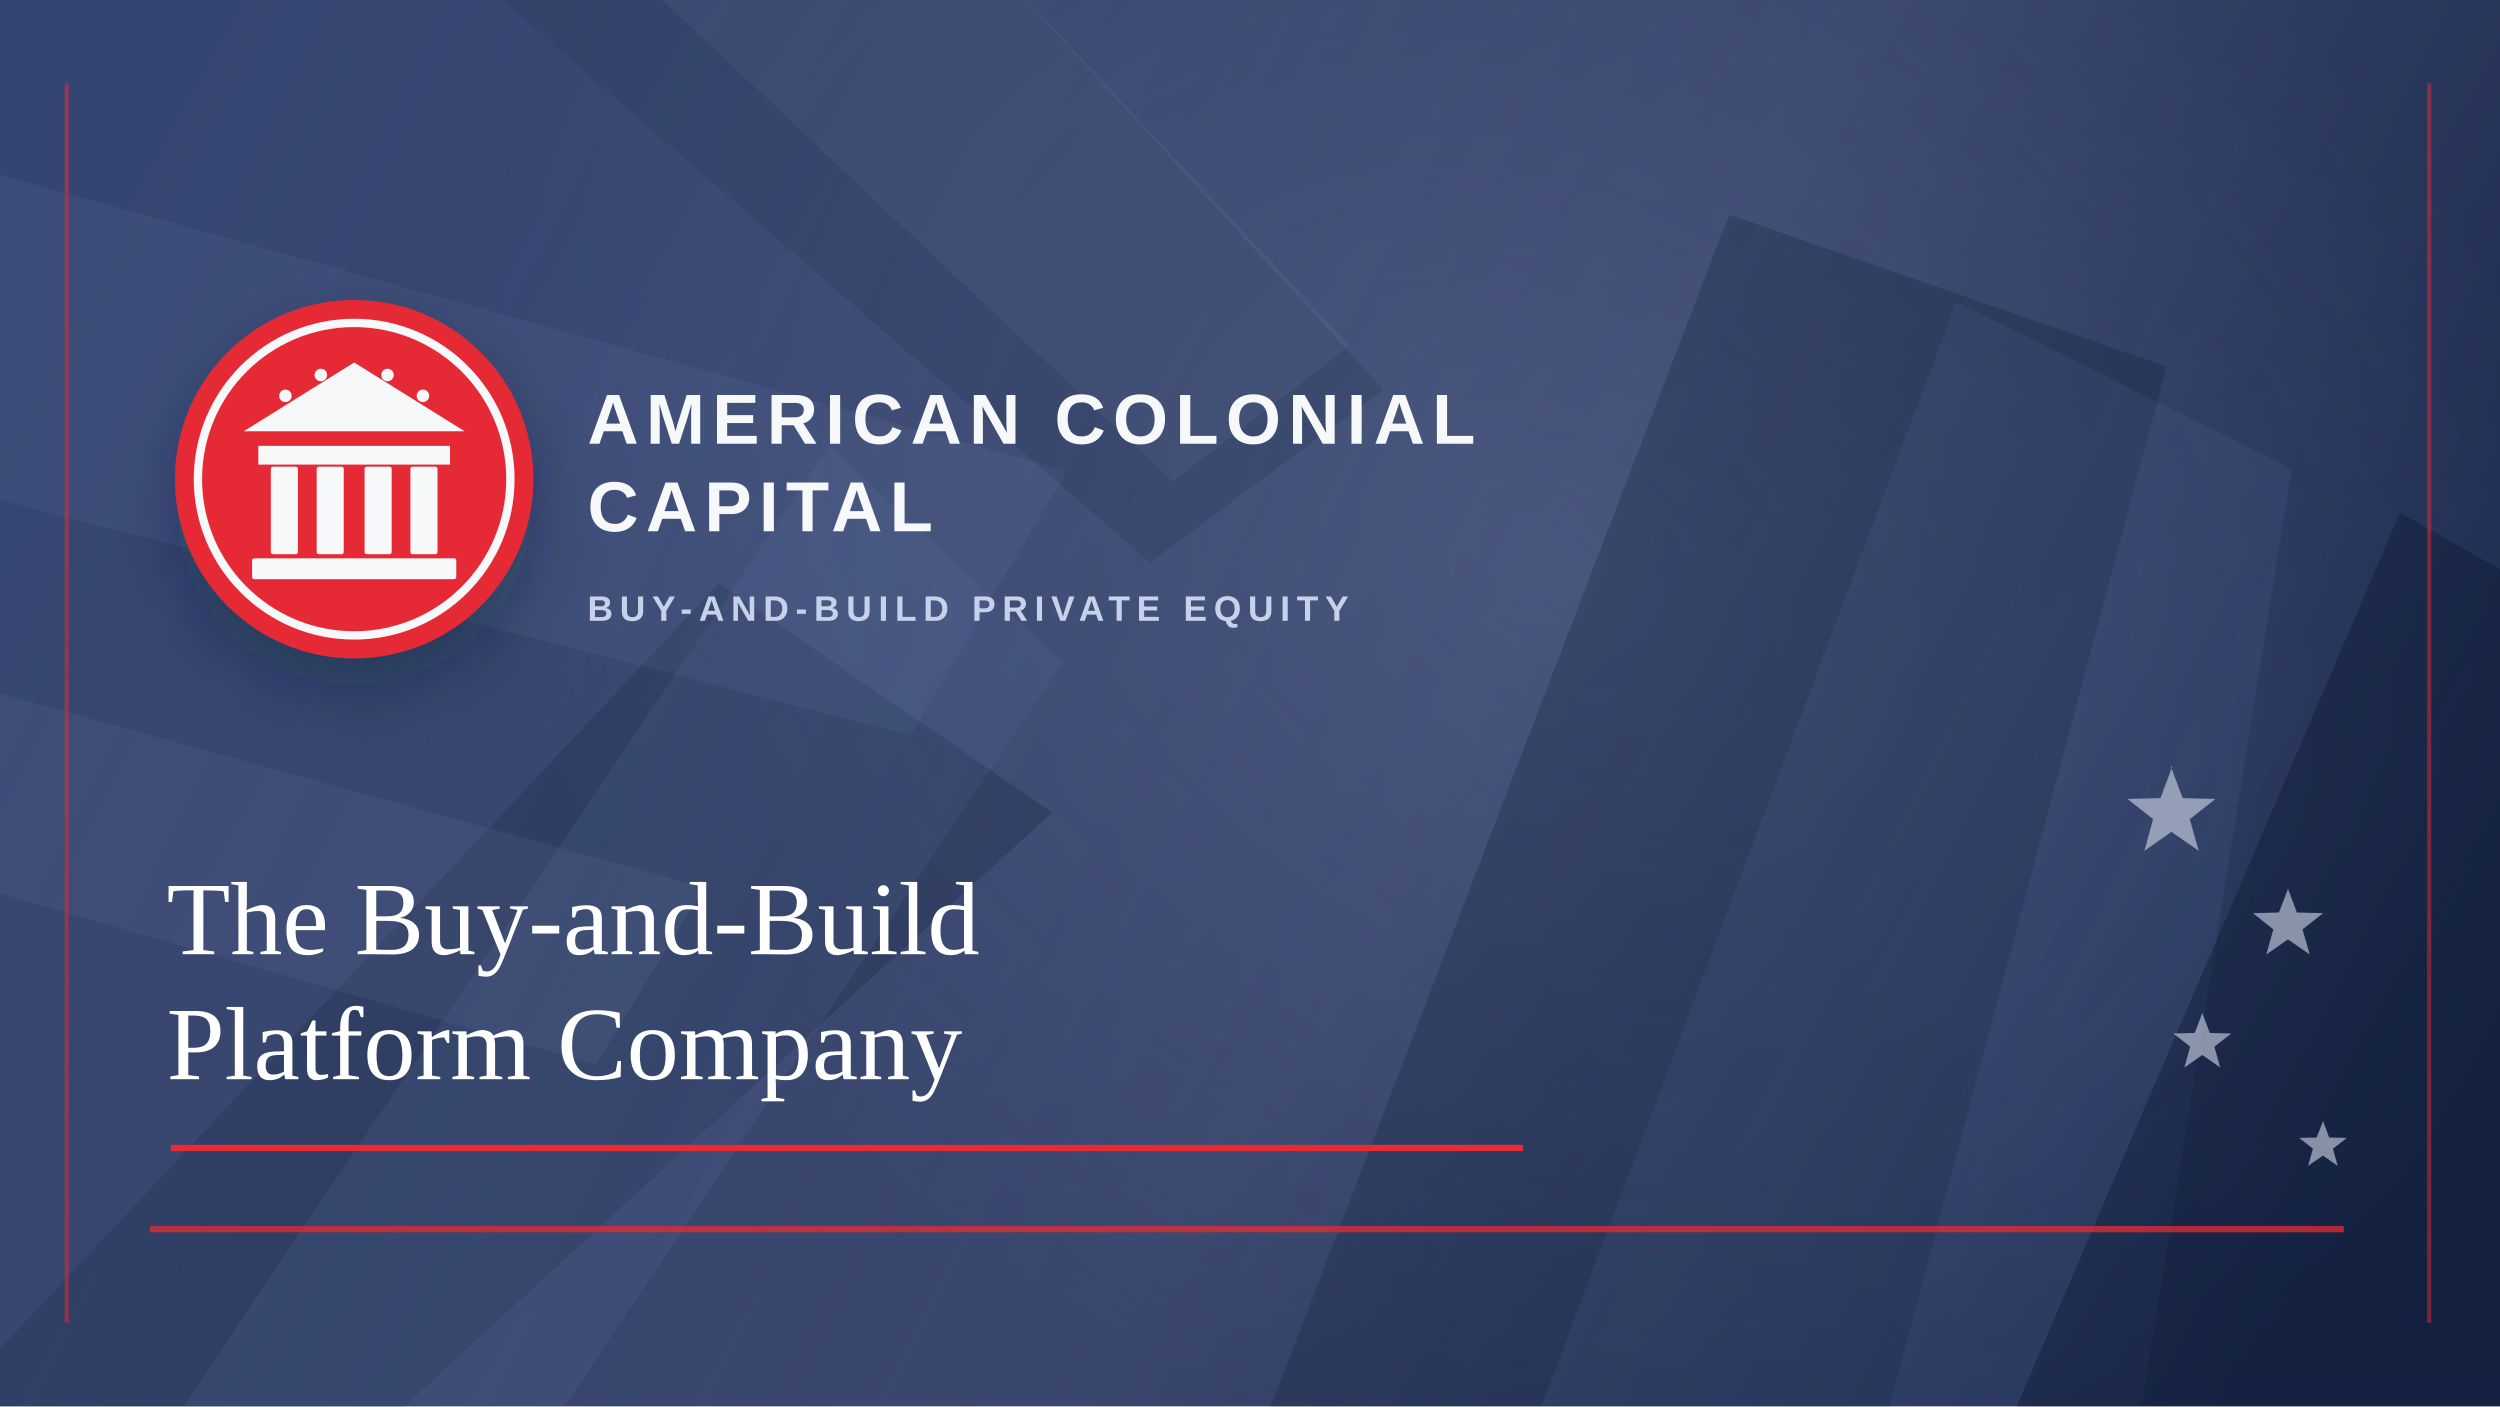
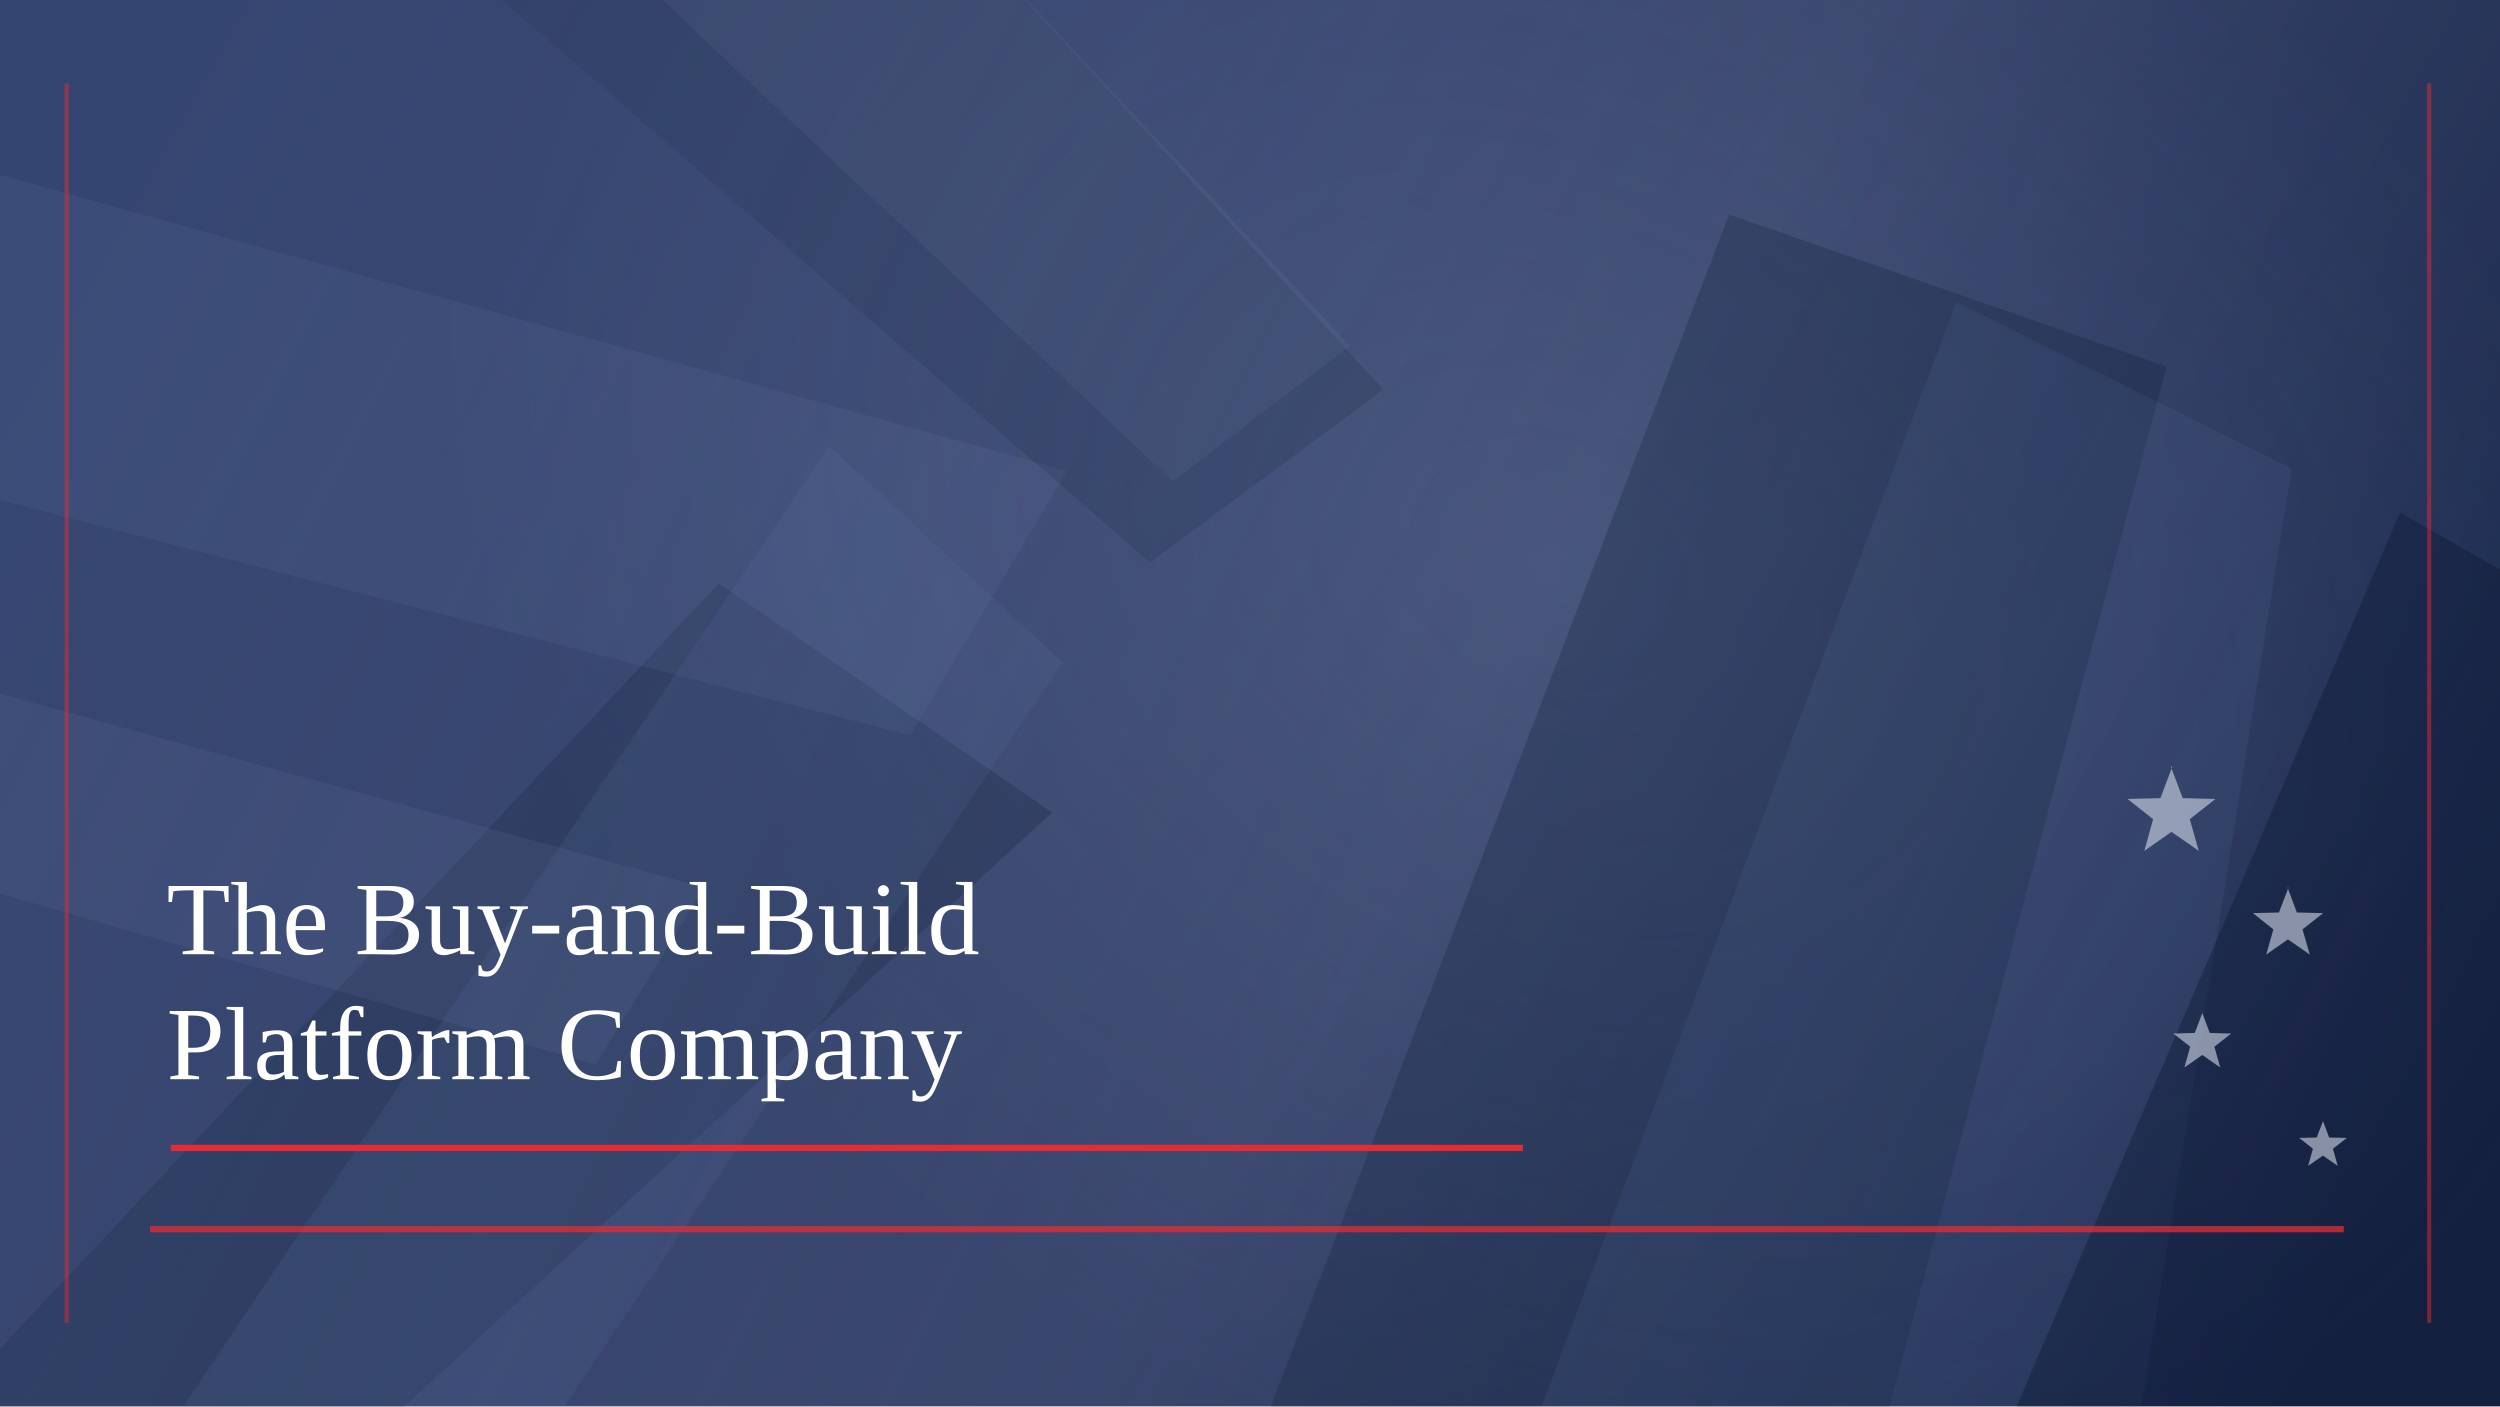
<svg xmlns="http://www.w3.org/2000/svg" width="1200" height="675" viewBox="0 0 1200 675" fill="none" role="img" aria-labelledby="title desc">
  <defs>
    <linearGradient id="bg" x1="68" y1="50" x2="1122" y2="648" gradientUnits="userSpaceOnUse">
      <stop stop-color="#1B2A56" />
      <stop offset="0.58" stop-color="#2D3960" />
      <stop offset="1" stop-color="#172549" />
    </linearGradient>
    <linearGradient id="glass" x1="103" y1="109" x2="1110" y2="608" gradientUnits="userSpaceOnUse">
      <stop stop-color="#90A4CF" stop-opacity="0.22" />
      <stop offset="1" stop-color="#B9C7E5" stop-opacity="0.01" />
    </linearGradient>
    <radialGradient id="glow" cx="0" cy="0" r="1" gradientTransform="translate(743 272) rotate(121) scale(425 568)" gradientUnits="userSpaceOnUse">
      <stop stop-color="#8294C1" stop-opacity="0.20" />
      <stop offset="1" stop-color="#8294C1" stop-opacity="0" />
    </radialGradient>
-     <filter id="shadow" x="0" y="0" width="1200" height="675" filterUnits="userSpaceOnUse" color-interpolation-filters="sRGB">
-       <feDropShadow dx="0" dy="14" stdDeviation="15" flood-color="#09132A" flood-opacity="0.32" />
-     </filter>
    <clipPath id="clip">
      <rect width="1200" height="675" />
    </clipPath>
  </defs>
  <g clip-path="url(#clip)">
    <rect width="1200" height="675" fill="url(#bg)" />
    <rect width="1200" height="675" fill="url(#glow)" />
    <path d="M-40 690L345 280L505 390L194 675H-40V690Z" fill="#0C1836" fill-opacity="0.38" />
    <path d="M88 675L398 214L510 318L271 675H88Z" fill="#496091" fill-opacity="0.18" />
    <path d="M610 675L830 103L1040 176L907 675H610Z" fill="#0D1C3A" fill-opacity="0.36" />
    <path d="M740 675L939 145L1100 225L1028 675H740Z" fill="#5970A3" fill-opacity="0.14" />
    <path d="M968 675L1152 246L1250 302V675H968Z" fill="#0A1530" fill-opacity="0.44" />
    <path d="M0 84L512 226L437 353L0 240V84Z" fill="#8092BE" fill-opacity="0.09" />
    <path d="M0 333L338 426L286 511L0 429V333Z" fill="#9BABCF" fill-opacity="0.08" />
    <path d="M241 0L492 0L664 187L552 270L241 0Z" fill="#0B1733" fill-opacity="0.22" />
    <path d="M318 0L493 0L648 166L563 231L318 0Z" fill="#9EB0D1" fill-opacity="0.07" />
    <path d="M0 0H1200V675H0V0Z" fill="url(#glass)" />
    <path d="M32 40V635" stroke="#E52B34" stroke-opacity="0.48" stroke-width="2" />
    <path d="M1166 40V635" stroke="#E52B34" stroke-opacity="0.48" stroke-width="2" />
    <path d="M72 590H1125" stroke="#E52B34" stroke-opacity="0.75" stroke-width="3" />
    <g fill="#E4E9F5" fill-opacity="0.55">
      <path d="M1042 368l5.7 15.1 15.7.4-12.3 9.7 4.3 15.2-13.1-9.1-13 9.1 4.2-15.2-12.3-9.7 15.8-.4 5.7-15.1Z" />
      <path d="M1098 426l4.5 12 12.6.3-9.9 7.8 3.5 12.1-10.5-7.3-10.4 7.3 3.4-12.1-9.8-7.8 12.5-.3 4.6-12Z" />
      <path d="M1057 486l3.7 9.8 10.3.3-8.1 6.3 2.8 10-8.6-6-8.6 6 2.8-10-8.1-6.3 10.3-.3 3.7-9.8Z" />
      <path d="M1115 538l3 8 8.5.2-6.7 5.2 2.3 8.2-7.1-4.9-7.1 4.9 2.3-8.2-6.6-5.2 8.4-.2 3.1-8Z" />
    </g>
-     <g filter="url(#shadow)">
-       <circle cx="170" cy="230" r="86" fill="#E52B34" />
-       <circle cx="170" cy="230" r="75" stroke="#F7F8FA" stroke-width="4" />
-       <path d="M117 207L170 174L223 207H117Z" fill="#F7F8FA" />
-       <path d="M124 214H216V223H124V214Z" fill="#F7F8FA" />
-       <rect x="130" y="224" width="13" height="42" rx="1" fill="#F7F8FA" />
-       <rect x="152" y="224" width="13" height="42" rx="1" fill="#F7F8FA" />
-       <rect x="175" y="224" width="13" height="42" rx="1" fill="#F7F8FA" />
-       <rect x="197" y="224" width="13" height="42" rx="1" fill="#F7F8FA" />
-       <rect x="121" y="268" width="98" height="10" rx="1" fill="#F7F8FA" />
-       <g fill="#F7F8FA">
-         <circle cx="137" cy="190" r="3" />
-         <circle cx="154" cy="180" r="3" />
-         <circle cx="186" cy="180" r="3" />
-         <circle cx="203" cy="190" r="3" />
-       </g>
-     </g>
-     <text x="282" y="213" fill="#F7F8FA" font-family="Arial, Helvetica, sans-serif" font-size="34" font-weight="700" letter-spacing="3.5">AMERICAN COLONIAL</text>
-     <text x="282" y="255" fill="#F7F8FA" font-family="Arial, Helvetica, sans-serif" font-size="34" font-weight="700" letter-spacing="3.5">CAPITAL</text>
-     <text x="282" y="298" fill="#C7D2EA" font-family="Arial, Helvetica, sans-serif" font-size="17" font-weight="700" letter-spacing="3.2">BUY-AND-BUILD PRIVATE EQUITY</text>
    <text x="80" y="458" fill="#FFFFFF" font-family="Georgia, 'Times New Roman', serif" font-size="50" font-weight="400">The Buy-and-Build</text>
    <text x="80" y="518" fill="#FFFFFF" font-family="Georgia, 'Times New Roman', serif" font-size="50" font-weight="400">Platform Company</text>
    <path d="M82 551H731" stroke="#E52B34" stroke-width="3" />
  </g>
</svg>
